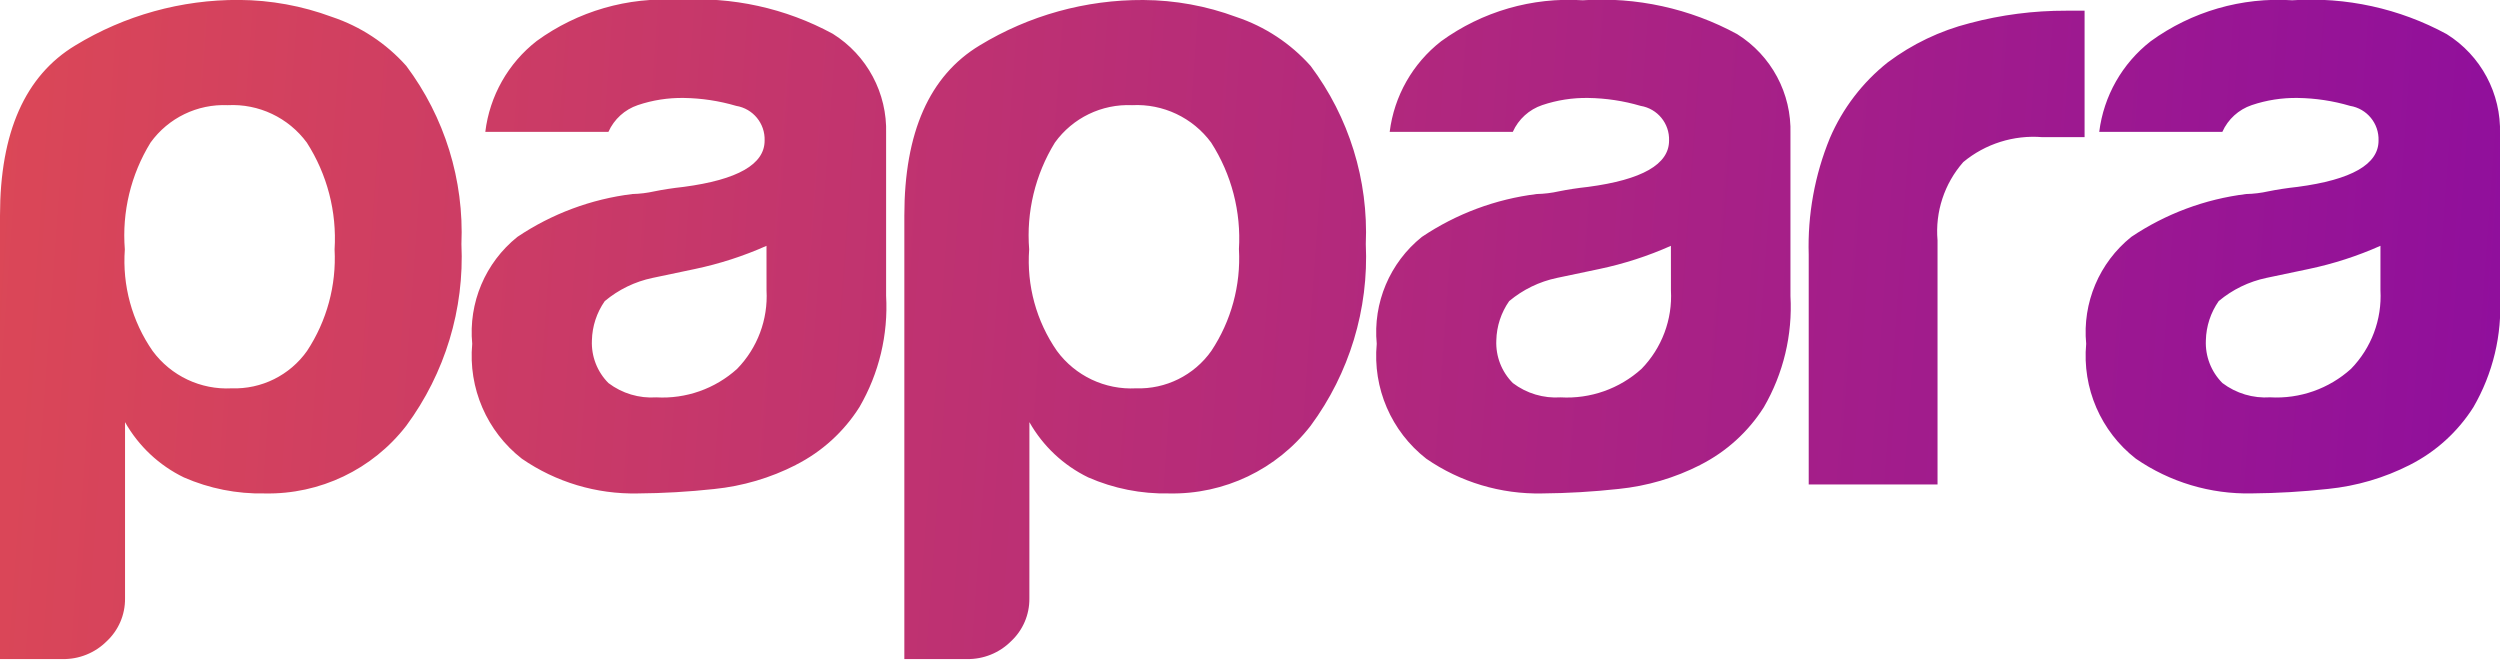
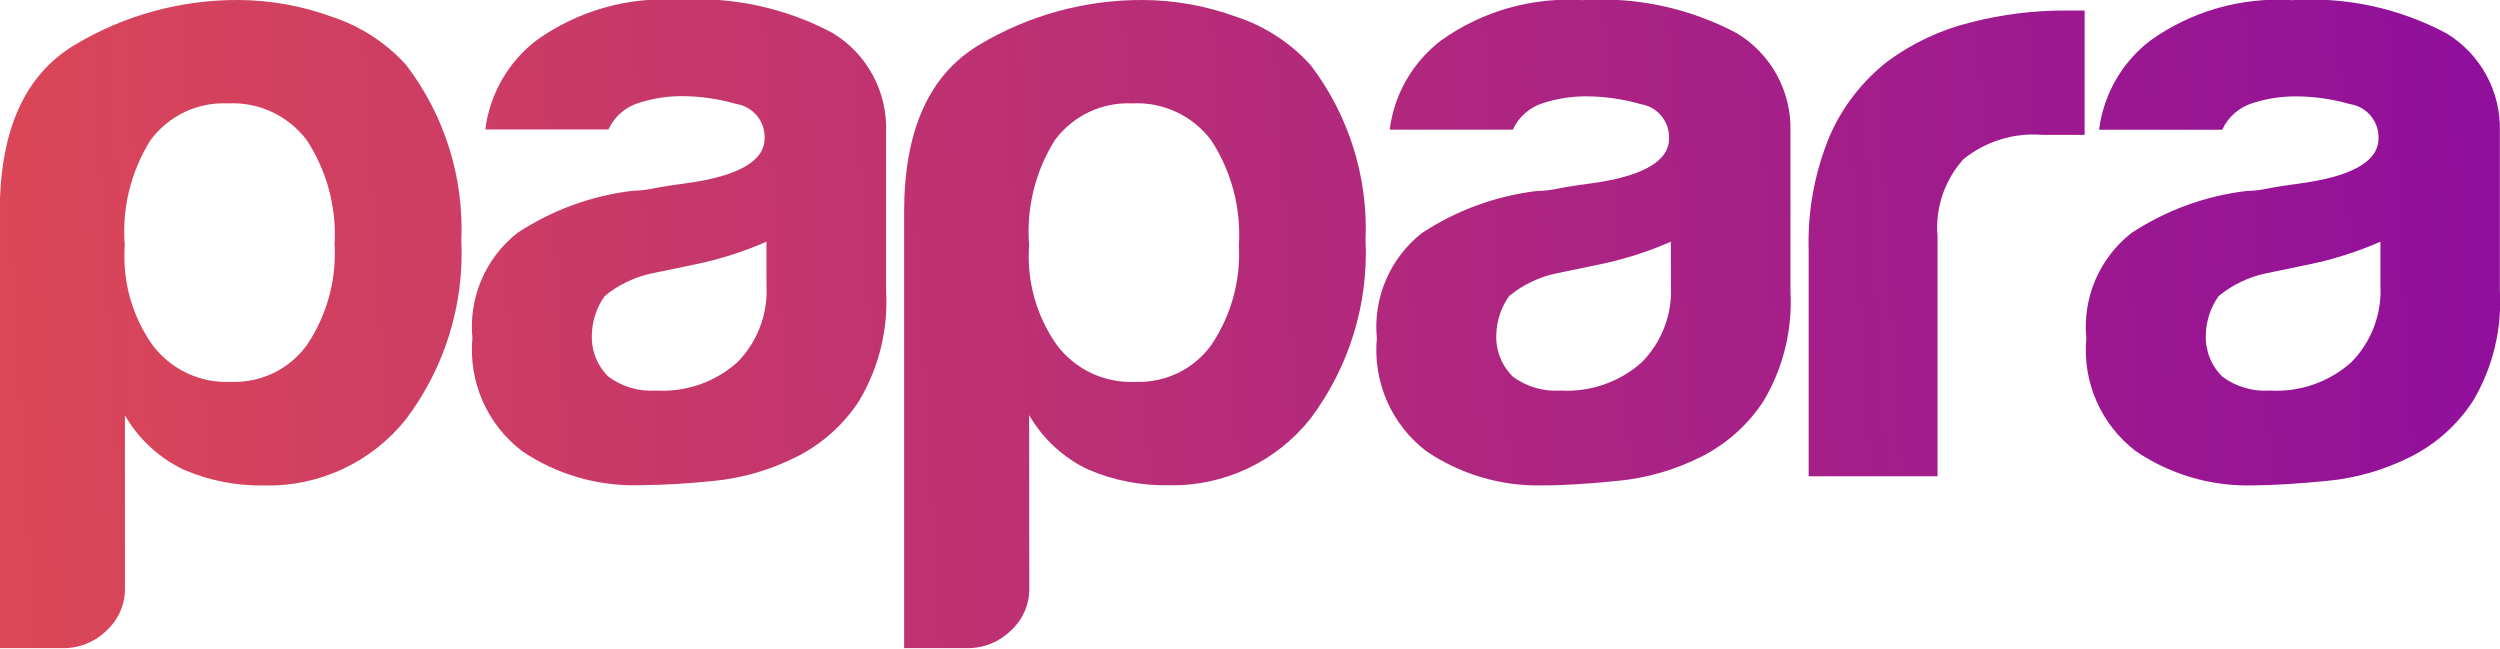
- <svg xmlns="http://www.w3.org/2000/svg" id="Papara_Logo" width="72" height="18.981" viewBox="0 0 72 18.981">
+ <svg xmlns="http://www.w3.org/2000/svg" width="54" height="14" viewBox="0 0 54 14">
  <defs>
    <style>
-       .cls-1 {
-         fill: url(#linear-gradient);
-       }
-     </style>
-     <linearGradient id="linear-gradient" y1="0.329" x2="1" y2="0.348" gradientUnits="objectBoundingBox">
+             .cls-1{fill:url(#linear-gradient)}
+         </style>
+     <linearGradient id="linear-gradient" x2="1" y1=".375" y2=".36" gradientUnits="objectBoundingBox">
      <stop offset="0" stop-color="#db4757" />
      <stop offset="1" stop-color="#900f9c" />
    </linearGradient>
  </defs>
-   <path id="Papara_Logo-2" data-name="Papara_Logo" class="cls-1" d="M-458.028,20.249a1.659,1.659,0,0,1-.529,1.232,1.754,1.754,0,0,1-1.272.512h-1.8V9.219q0-3.592,2.171-4.9a8.976,8.976,0,0,1,4.712-1.309,7.814,7.814,0,0,1,2.674.488,4.975,4.975,0,0,1,2.144,1.412,7.994,7.994,0,0,1,1.588,5.13,8.165,8.165,0,0,1-1.588,5.233,5.023,5.023,0,0,1-4.077,1.95,5.515,5.515,0,0,1-2.329-.462,3.91,3.91,0,0,1-1.694-1.591Zm6.035-10.054a5.11,5.11,0,0,0-.8-3.077,2.658,2.658,0,0,0-2.277-1.077,2.6,2.6,0,0,0-2.223,1.077,5.1,5.1,0,0,0-.741,3.077,4.549,4.549,0,0,0,.8,2.924,2.656,2.656,0,0,0,2.277,1.077,2.552,2.552,0,0,0,2.171-1.077A4.851,4.851,0,0,0-451.993,10.195Zm13.286,6.207a6.654,6.654,0,0,1-2.356.694,21.734,21.734,0,0,1-2.2.127,5.667,5.667,0,0,1-3.336-1,3.754,3.754,0,0,1-1.43-3.309,3.518,3.518,0,0,1,1.3-3.079A7.6,7.6,0,0,1-443.419,8.6a3.259,3.259,0,0,0,.635-.077c.246-.05.529-.094.847-.129q2.331-.309,2.329-1.333a.978.978,0,0,0-.82-1,5.605,5.605,0,0,0-1.507-.228,3.941,3.941,0,0,0-1.324.206,1.428,1.428,0,0,0-.847.77h-3.546a3.911,3.911,0,0,1,1.482-2.618,6.249,6.249,0,0,1,4.077-1.18,8.18,8.18,0,0,1,4.448.974,3.268,3.268,0,0,1,1.536,2.874V11.53a5.736,5.736,0,0,1-.768,3.206A4.646,4.646,0,0,1-438.707,16.4Zm-.847-6.31a10.232,10.232,0,0,1-2.065.668l-1.217.256a3.154,3.154,0,0,0-1.376.668,2.052,2.052,0,0,0-.37,1.129,1.637,1.637,0,0,0,.477,1.232,2.053,2.053,0,0,0,1.376.411,3.2,3.2,0,0,0,2.329-.821,3,3,0,0,0,.847-2.259Zm7.571,10.157a1.659,1.659,0,0,1-.529,1.232,1.754,1.754,0,0,1-1.272.512h-1.8V9.219q0-3.592,2.171-4.9A8.976,8.976,0,0,1-428.7,3.012a7.813,7.813,0,0,1,2.674.488,4.974,4.974,0,0,1,2.144,1.412,7.988,7.988,0,0,1,1.588,5.128,8.164,8.164,0,0,1-1.588,5.233,5.023,5.023,0,0,1-4.077,1.95,5.514,5.514,0,0,1-2.329-.462,3.91,3.91,0,0,1-1.694-1.591Zm6.035-10.054a5.11,5.11,0,0,0-.8-3.077,2.659,2.659,0,0,0-2.277-1.077,2.6,2.6,0,0,0-2.223,1.077,5.1,5.1,0,0,0-.741,3.077,4.549,4.549,0,0,0,.8,2.924,2.654,2.654,0,0,0,2.275,1.077,2.552,2.552,0,0,0,2.171-1.077A4.82,4.82,0,0,0-425.947,10.195Zm13.288,6.207a6.665,6.665,0,0,1-2.356.692,21.8,21.8,0,0,1-2.2.129,5.667,5.667,0,0,1-3.336-1,3.75,3.75,0,0,1-1.427-3.309,3.518,3.518,0,0,1,1.3-3.079A7.6,7.6,0,0,1-417.371,8.6a3.258,3.258,0,0,0,.635-.077c.246-.05.528-.094.847-.129q2.331-.309,2.329-1.333a.978.978,0,0,0-.82-1,5.62,5.62,0,0,0-1.509-.228,3.94,3.94,0,0,0-1.324.206,1.428,1.428,0,0,0-.847.77h-3.546A3.921,3.921,0,0,1-420.124,4.2a6.249,6.249,0,0,1,4.077-1.18,8.179,8.179,0,0,1,4.447.974,3.267,3.267,0,0,1,1.536,2.874v4.668a5.736,5.736,0,0,1-.768,3.206A4.651,4.651,0,0,1-412.659,16.4Zm-.847-6.31a10.278,10.278,0,0,1-2.065.668l-1.217.256a3.154,3.154,0,0,0-1.376.668,2.051,2.051,0,0,0-.37,1.129,1.638,1.638,0,0,0,.477,1.232,2.053,2.053,0,0,0,1.376.411,3.2,3.2,0,0,0,2.329-.821,3,3,0,0,0,.847-2.259Zm3.969,6.874V10.348a8.2,8.2,0,0,1,.61-3.36,5.6,5.6,0,0,1,1.667-2.18A6.687,6.687,0,0,1-404.9,3.679a10.705,10.705,0,0,1,2.778-.359h.529V6.962h-1.217a3.163,3.163,0,0,0-2.277.718,3.022,3.022,0,0,0-.741,2.256v7.028h-3.7Zm17.313-.565a6.664,6.664,0,0,1-2.356.692,21.766,21.766,0,0,1-2.2.129,5.666,5.666,0,0,1-3.336-1,3.754,3.754,0,0,1-1.43-3.309,3.518,3.518,0,0,1,1.3-3.079A7.6,7.6,0,0,1-396.938,8.6a3.259,3.259,0,0,0,.635-.077c.246-.05.529-.094.847-.129q2.331-.309,2.329-1.333a.978.978,0,0,0-.82-1,5.6,5.6,0,0,0-1.507-.228,3.941,3.941,0,0,0-1.324.206,1.428,1.428,0,0,0-.847.77h-3.546A3.921,3.921,0,0,1-399.689,4.2a6.249,6.249,0,0,1,4.077-1.18,8.179,8.179,0,0,1,4.447.974,3.268,3.268,0,0,1,1.536,2.874v4.668a5.736,5.736,0,0,1-.768,3.206A4.65,4.65,0,0,1-392.224,16.4Zm-.847-6.31a10.281,10.281,0,0,1-2.065.668l-1.217.256a3.154,3.154,0,0,0-1.376.668,2.052,2.052,0,0,0-.37,1.129,1.637,1.637,0,0,0,.477,1.232,2.053,2.053,0,0,0,1.375.411,3.2,3.2,0,0,0,2.329-.821,3,3,0,0,0,.847-2.259Z" transform="translate(461.629 -3.012)" />
+   <g id="Papara_Logo" transform="translate(-.001 -4)">
+     <path id="Papara_Logo-2" d="M-458.929 15.725a1.214 1.214 0 0 1-.4.909 1.327 1.327 0 0 1-.954.378h-1.35V7.59q0-2.649 1.628-3.613a6.818 6.818 0 0 1 3.534-.965 5.949 5.949 0 0 1 2.006.36 3.736 3.736 0 0 1 1.608 1.041 5.83 5.83 0 0 1 1.194 3.787 5.953 5.953 0 0 1-1.191 3.86 3.791 3.791 0 0 1-3.058 1.438 4.2 4.2 0 0 1-1.747-.341 2.913 2.913 0 0 1-1.271-1.174zm4.527-7.416a3.722 3.722 0 0 0-.6-2.27 2.006 2.006 0 0 0-1.708-.794 1.963 1.963 0 0 0-1.667.794 3.712 3.712 0 0 0-.556 2.27 3.315 3.315 0 0 0 .6 2.157 2 2 0 0 0 1.708.794 1.925 1.925 0 0 0 1.625-.794 3.534 3.534 0 0 0 .6-2.157zm9.964 4.578a5.053 5.053 0 0 1-1.767.512 16.57 16.57 0 0 1-1.647.094 4.3 4.3 0 0 1-2.5-.738 2.75 2.75 0 0 1-1.072-2.441 2.576 2.576 0 0 1 .972-2.271 5.761 5.761 0 0 1 2.482-.909 2.484 2.484 0 0 0 .476-.056c.185-.037.4-.069.635-.1q1.748-.228 1.747-.983a.725.725 0 0 0-.615-.738 4.269 4.269 0 0 0-1.13-.168 3 3 0 0 0-.993.152 1.065 1.065 0 0 0-.635.568h-2.66a2.874 2.874 0 0 1 1.111-1.931 4.743 4.743 0 0 1 3.058-.87 6.219 6.219 0 0 1 3.336.718 2.4 2.4 0 0 1 1.152 2.119v3.449a4.175 4.175 0 0 1-.576 2.365 3.465 3.465 0 0 1-1.373 1.228zm-.635-4.654a7.765 7.765 0 0 1-1.548.492l-.913.189a2.381 2.381 0 0 0-1.032.492 1.5 1.5 0 0 0-.278.833 1.2 1.2 0 0 0 .358.909 1.557 1.557 0 0 0 1.032.3 2.426 2.426 0 0 0 1.747-.605 2.192 2.192 0 0 0 .635-1.666zm5.678 7.492a1.214 1.214 0 0 1-.4.909 1.327 1.327 0 0 1-.954.378h-1.35V7.59q0-2.649 1.628-3.613a6.818 6.818 0 0 1 3.534-.965 5.948 5.948 0 0 1 2.006.36 3.736 3.736 0 0 1 1.608 1.041 5.825 5.825 0 0 1 1.191 3.782 5.953 5.953 0 0 1-1.191 3.86 3.791 3.791 0 0 1-3.058 1.438 4.2 4.2 0 0 1-1.747-.341 2.913 2.913 0 0 1-1.271-1.174zm4.527-7.416a3.722 3.722 0 0 0-.6-2.27 2.006 2.006 0 0 0-1.708-.794 1.963 1.963 0 0 0-1.667.794 3.712 3.712 0 0 0-.556 2.27 3.315 3.315 0 0 0 .6 2.157 2 2 0 0 0 1.706.794 1.925 1.925 0 0 0 1.628-.794 3.511 3.511 0 0 0 .597-2.157zm9.966 4.578a5.063 5.063 0 0 1-1.767.51c-.622.063-1.172.1-1.648.1a4.3 4.3 0 0 1-2.5-.738 2.747 2.747 0 0 1-1.071-2.441 2.576 2.576 0 0 1 .972-2.271 5.761 5.761 0 0 1 2.482-.909 2.483 2.483 0 0 0 .476-.056c.185-.037.4-.069.635-.1q1.748-.228 1.747-.983a.725.725 0 0 0-.615-.738 4.281 4.281 0 0 0-1.132-.168 3 3 0 0 0-.993.152 1.064 1.064 0 0 0-.635.568h-2.66a2.881 2.881 0 0 1 1.111-1.928 4.743 4.743 0 0 1 3.058-.87 6.219 6.219 0 0 1 3.336.718 2.4 2.4 0 0 1 1.152 2.119V9.3a4.176 4.176 0 0 1-.576 2.365 3.47 3.47 0 0 1-1.37 1.222zm-.635-4.654a7.8 7.8 0 0 1-1.548.492l-.913.189a2.381 2.381 0 0 0-1.032.492 1.5 1.5 0 0 0-.278.833 1.2 1.2 0 0 0 .358.909 1.557 1.557 0 0 0 1.032.3 2.427 2.427 0 0 0 1.747-.605 2.191 2.191 0 0 0 .635-1.666zm2.976 5.07V8.422a5.963 5.963 0 0 1 .457-2.478 4.139 4.139 0 0 1 1.25-1.608 5.052 5.052 0 0 1 1.767-.833A8.156 8.156 0 0 1-417 3.239h.4v2.686h-.913a2.4 2.4 0 0 0-1.708.529 2.206 2.206 0 0 0-.556 1.664V13.3h-2.778zm12.985-.416a5.062 5.062 0 0 1-1.767.51q-.933.094-1.649.1a4.3 4.3 0 0 1-2.5-.738 2.75 2.75 0 0 1-1.072-2.441 2.576 2.576 0 0 1 .972-2.271 5.762 5.762 0 0 1 2.482-.909 2.483 2.483 0 0 0 .476-.056c.185-.037.4-.069.635-.1q1.748-.228 1.747-.983a.724.724 0 0 0-.615-.738A4.268 4.268 0 0 0-412 5.094a3 3 0 0 0-.993.152 1.065 1.065 0 0 0-.635.568h-2.66a2.881 2.881 0 0 1 1.111-1.929 4.742 4.742 0 0 1 3.058-.87 6.219 6.219 0 0 1 3.336.718 2.4 2.4 0 0 1 1.152 2.119V9.3a4.175 4.175 0 0 1-.576 2.365 3.467 3.467 0 0 1-1.368 1.222zm-.635-4.654a7.806 7.806 0 0 1-1.548.492l-.913.189a2.381 2.381 0 0 0-1.032.492 1.5 1.5 0 0 0-.278.833 1.2 1.2 0 0 0 .357.909 1.557 1.557 0 0 0 1.032.3 2.426 2.426 0 0 0 1.747-.605 2.191 2.191 0 0 0 .635-1.666z" class="cls-1" data-name="Papara_Logo" transform="translate(461.629 .988)" />
+   </g>
</svg>
